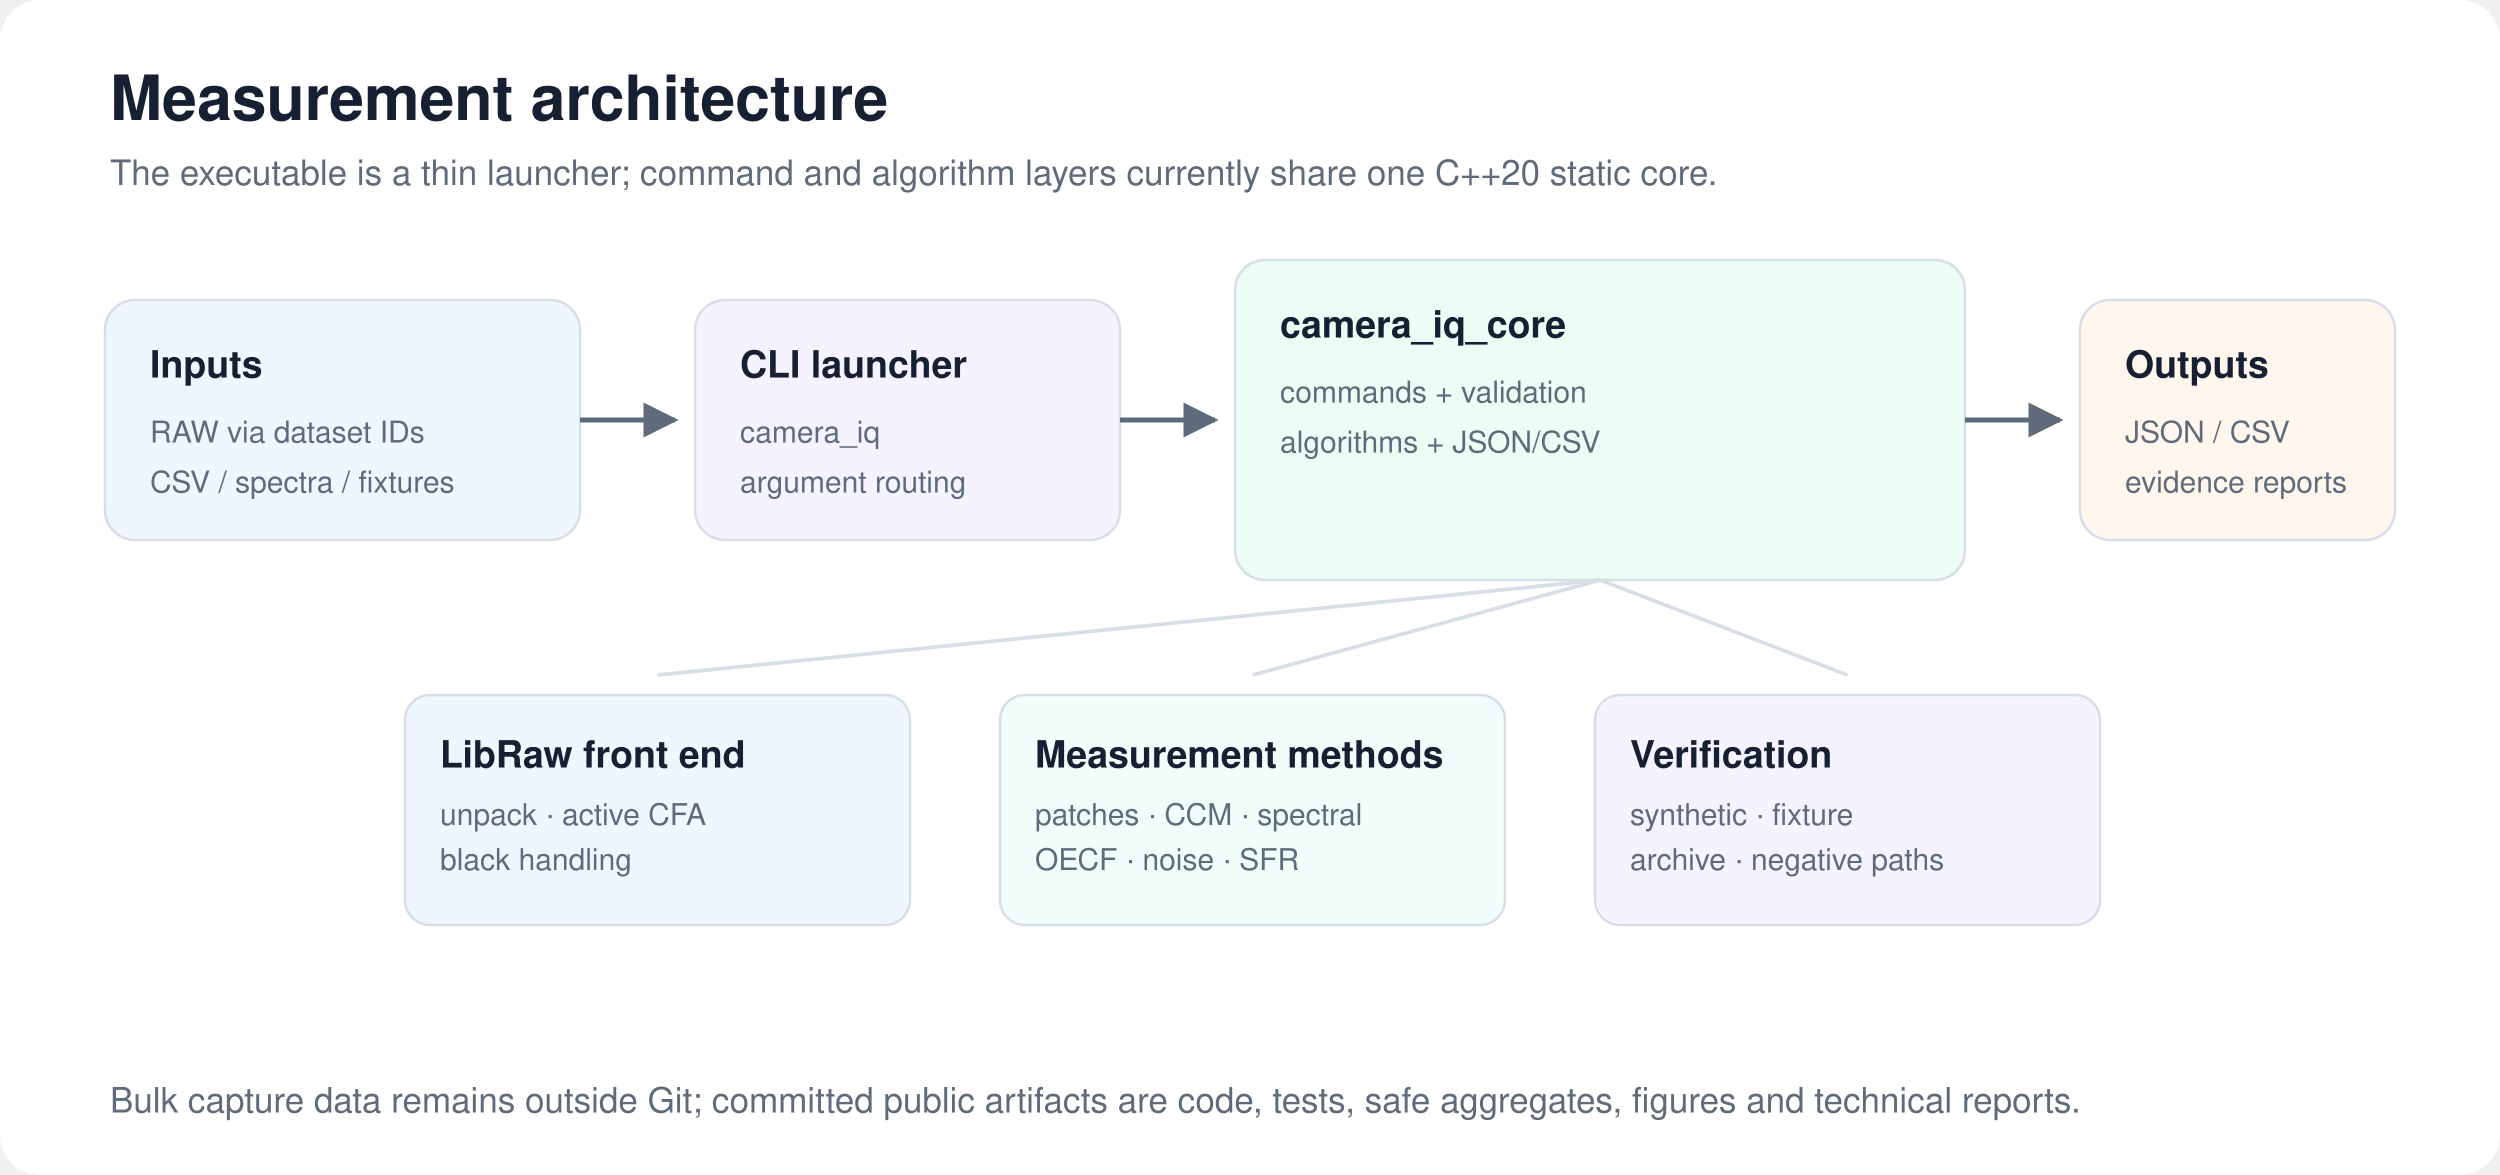
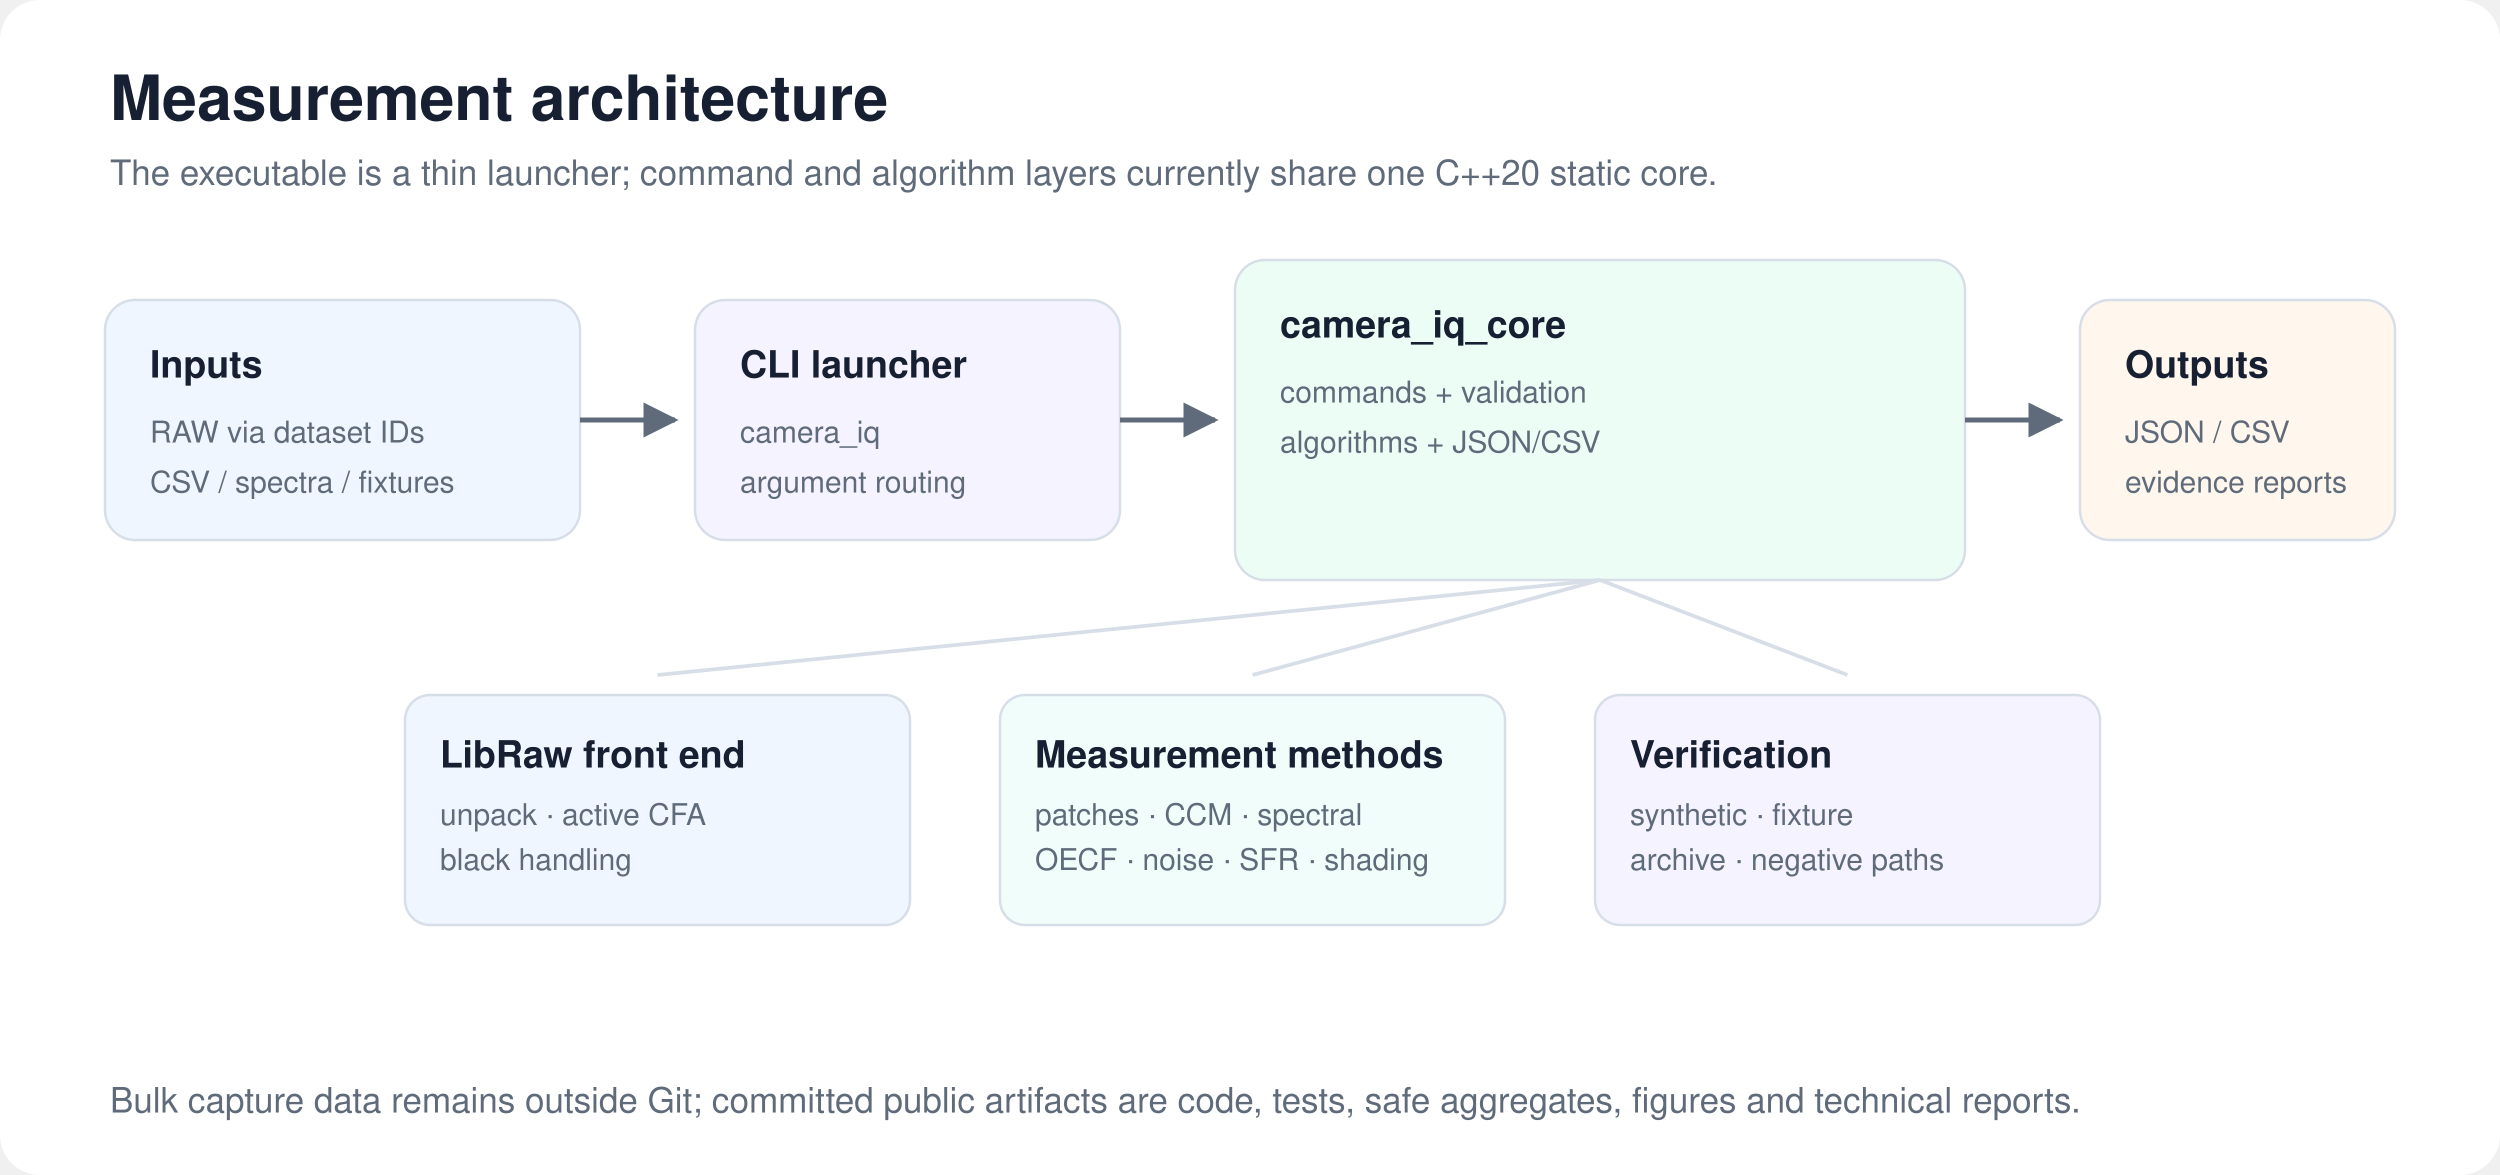
<svg xmlns="http://www.w3.org/2000/svg" width="1000" height="470" viewBox="0 0 1000 470" role="img" aria-labelledby="title desc">
  <style>
    text { font-family: Helvetica; fill: #172033; }
    .title { font-size: 25px; font-weight: 700; }
    .subtitle { font-size: 14px; fill: #5f6b7a; }
    .panel-title { font-size: 16px; font-weight: 700; }
    .axis { font-size: 12px; fill: #5f6b7a; }
    .legend { font-size: 12px; }
    .value { font-size: 11px; font-weight: 600; }
    .node-title { font-size: 15px; font-weight: 700; }
    .node-detail { font-size: 12px; fill: #5f6b7a; }
  </style>
  <defs>
    <marker id="arrow" viewBox="0 0 10 10" refX="9" refY="5" markerWidth="7" markerHeight="7" orient="auto-start-reverse">
      <path d="M 0 0 L 10 5 L 0 10 z" fill="#5f6b7a" />
    </marker>
  </defs>
  <rect width="1000" height="470" rx="16" fill="#ffffff" />
  <text x="44" y="48" class="title">Measurement architecture</text>
  <text x="44" y="74" class="subtitle">The executable is a thin launcher; command and algorithm layers currently share one C++20 static core.</text>
  <rect x="42" y="120" width="190" height="96" rx="12" fill="#eff6ff" stroke="#d8dee8" />
  <text x="60" y="151" class="node-title">Inputs</text>
  <text x="60" y="177" class="node-detail">RAW via dataset IDs</text>
  <text x="60" y="197" class="node-detail">CSV / spectra / fixtures</text>
  <rect x="278" y="120" width="170" height="96" rx="12" fill="#f5f3ff" stroke="#d8dee8" />
  <text x="296" y="151" class="node-title">CLI launcher</text>
  <text x="296" y="177" class="node-detail">camera_iq</text>
  <text x="296" y="197" class="node-detail">argument routing</text>
  <rect x="494" y="104" width="292" height="128" rx="12" fill="#ecfdf5" stroke="#d8dee8" />
  <text x="512" y="135" class="node-title">camera_iq_core</text>
  <text x="512" y="161" class="node-detail">commands + validation</text>
  <text x="512" y="181" class="node-detail">algorithms + JSON/CSV</text>
  <rect x="832" y="120" width="126" height="96" rx="12" fill="#fff7ed" stroke="#d8dee8" />
  <text x="850" y="151" class="node-title">Outputs</text>
  <text x="850" y="177" class="node-detail">JSON / CSV</text>
  <text x="850" y="197" class="node-detail">evidence reports</text>
  <line x1="232" y1="168" x2="270" y2="168" stroke="#5f6b7a" stroke-width="2" marker-end="url(#arrow)" />
  <line x1="448" y1="168" x2="486" y2="168" stroke="#5f6b7a" stroke-width="2" marker-end="url(#arrow)" />
  <line x1="786" y1="168" x2="824" y2="168" stroke="#5f6b7a" stroke-width="2" marker-end="url(#arrow)" />
  <rect x="162" y="278" width="202" height="92" rx="10" fill="#eff6ff" stroke="#d8dee8" />
  <text x="176" y="307" class="node-title">LibRaw front end</text>
  <text x="176" y="330" class="node-detail">unpack · active CFA</text>
  <text x="176" y="348" class="node-detail">black handling</text>
  <line x1="640" y1="232" x2="263" y2="270" stroke="#d8dee8" stroke-width="1.5" />
  <rect x="400" y="278" width="202" height="92" rx="10" fill="#f0fdfa" stroke="#d8dee8" />
  <text x="414" y="307" class="node-title">Measurement methods</text>
  <text x="414" y="330" class="node-detail">patches · CCM · spectral</text>
-   <text x="414" y="348" class="node-detail">OECF · noise · SFR</text>
+   <text x="414" y="348" class="node-detail">OECF · noise · SFR · shading</text>
  <line x1="640" y1="232" x2="501" y2="270" stroke="#d8dee8" stroke-width="1.5" />
  <rect x="638" y="278" width="202" height="92" rx="10" fill="#f5f3ff" stroke="#d8dee8" />
  <text x="652" y="307" class="node-title">Verification</text>
  <text x="652" y="330" class="node-detail">synthetic · fixture</text>
  <text x="652" y="348" class="node-detail">archive · negative paths</text>
  <line x1="640" y1="232" x2="739" y2="270" stroke="#d8dee8" stroke-width="1.5" />
  <text x="44" y="445" class="subtitle">Bulk capture data remains outside Git; committed public artifacts are code, tests, safe aggregates, figures and technical reports.</text>
</svg>
